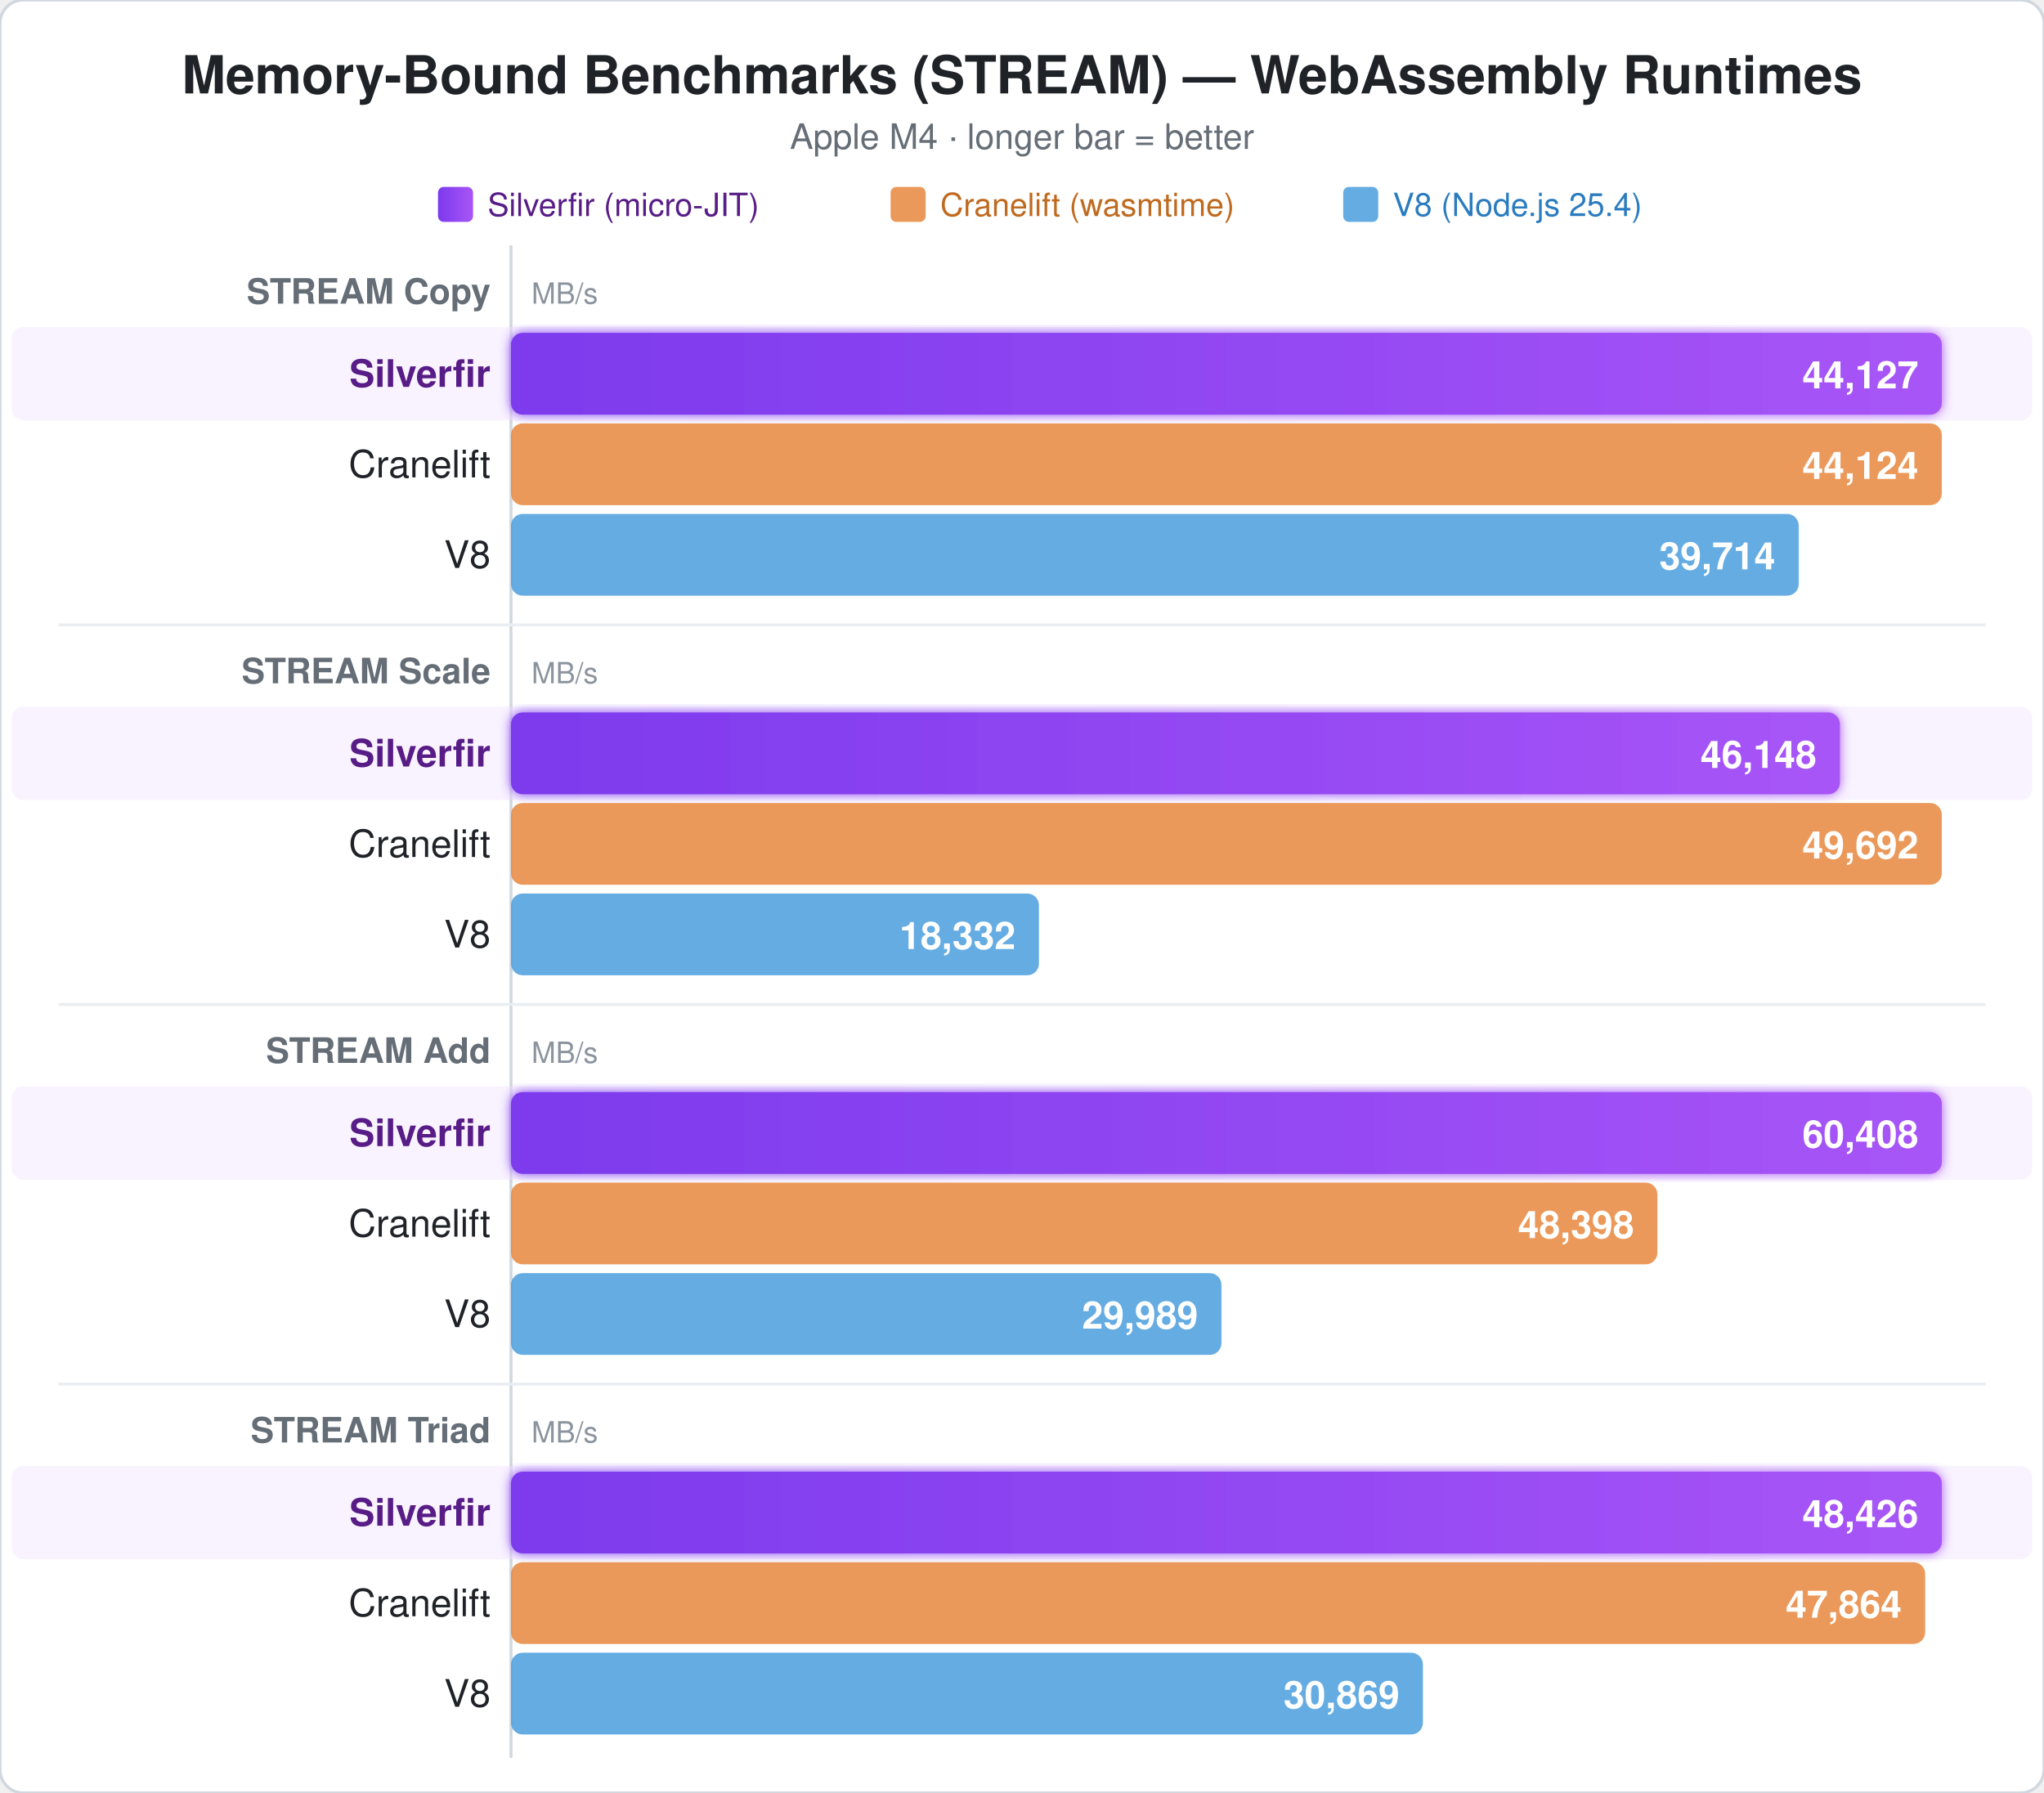
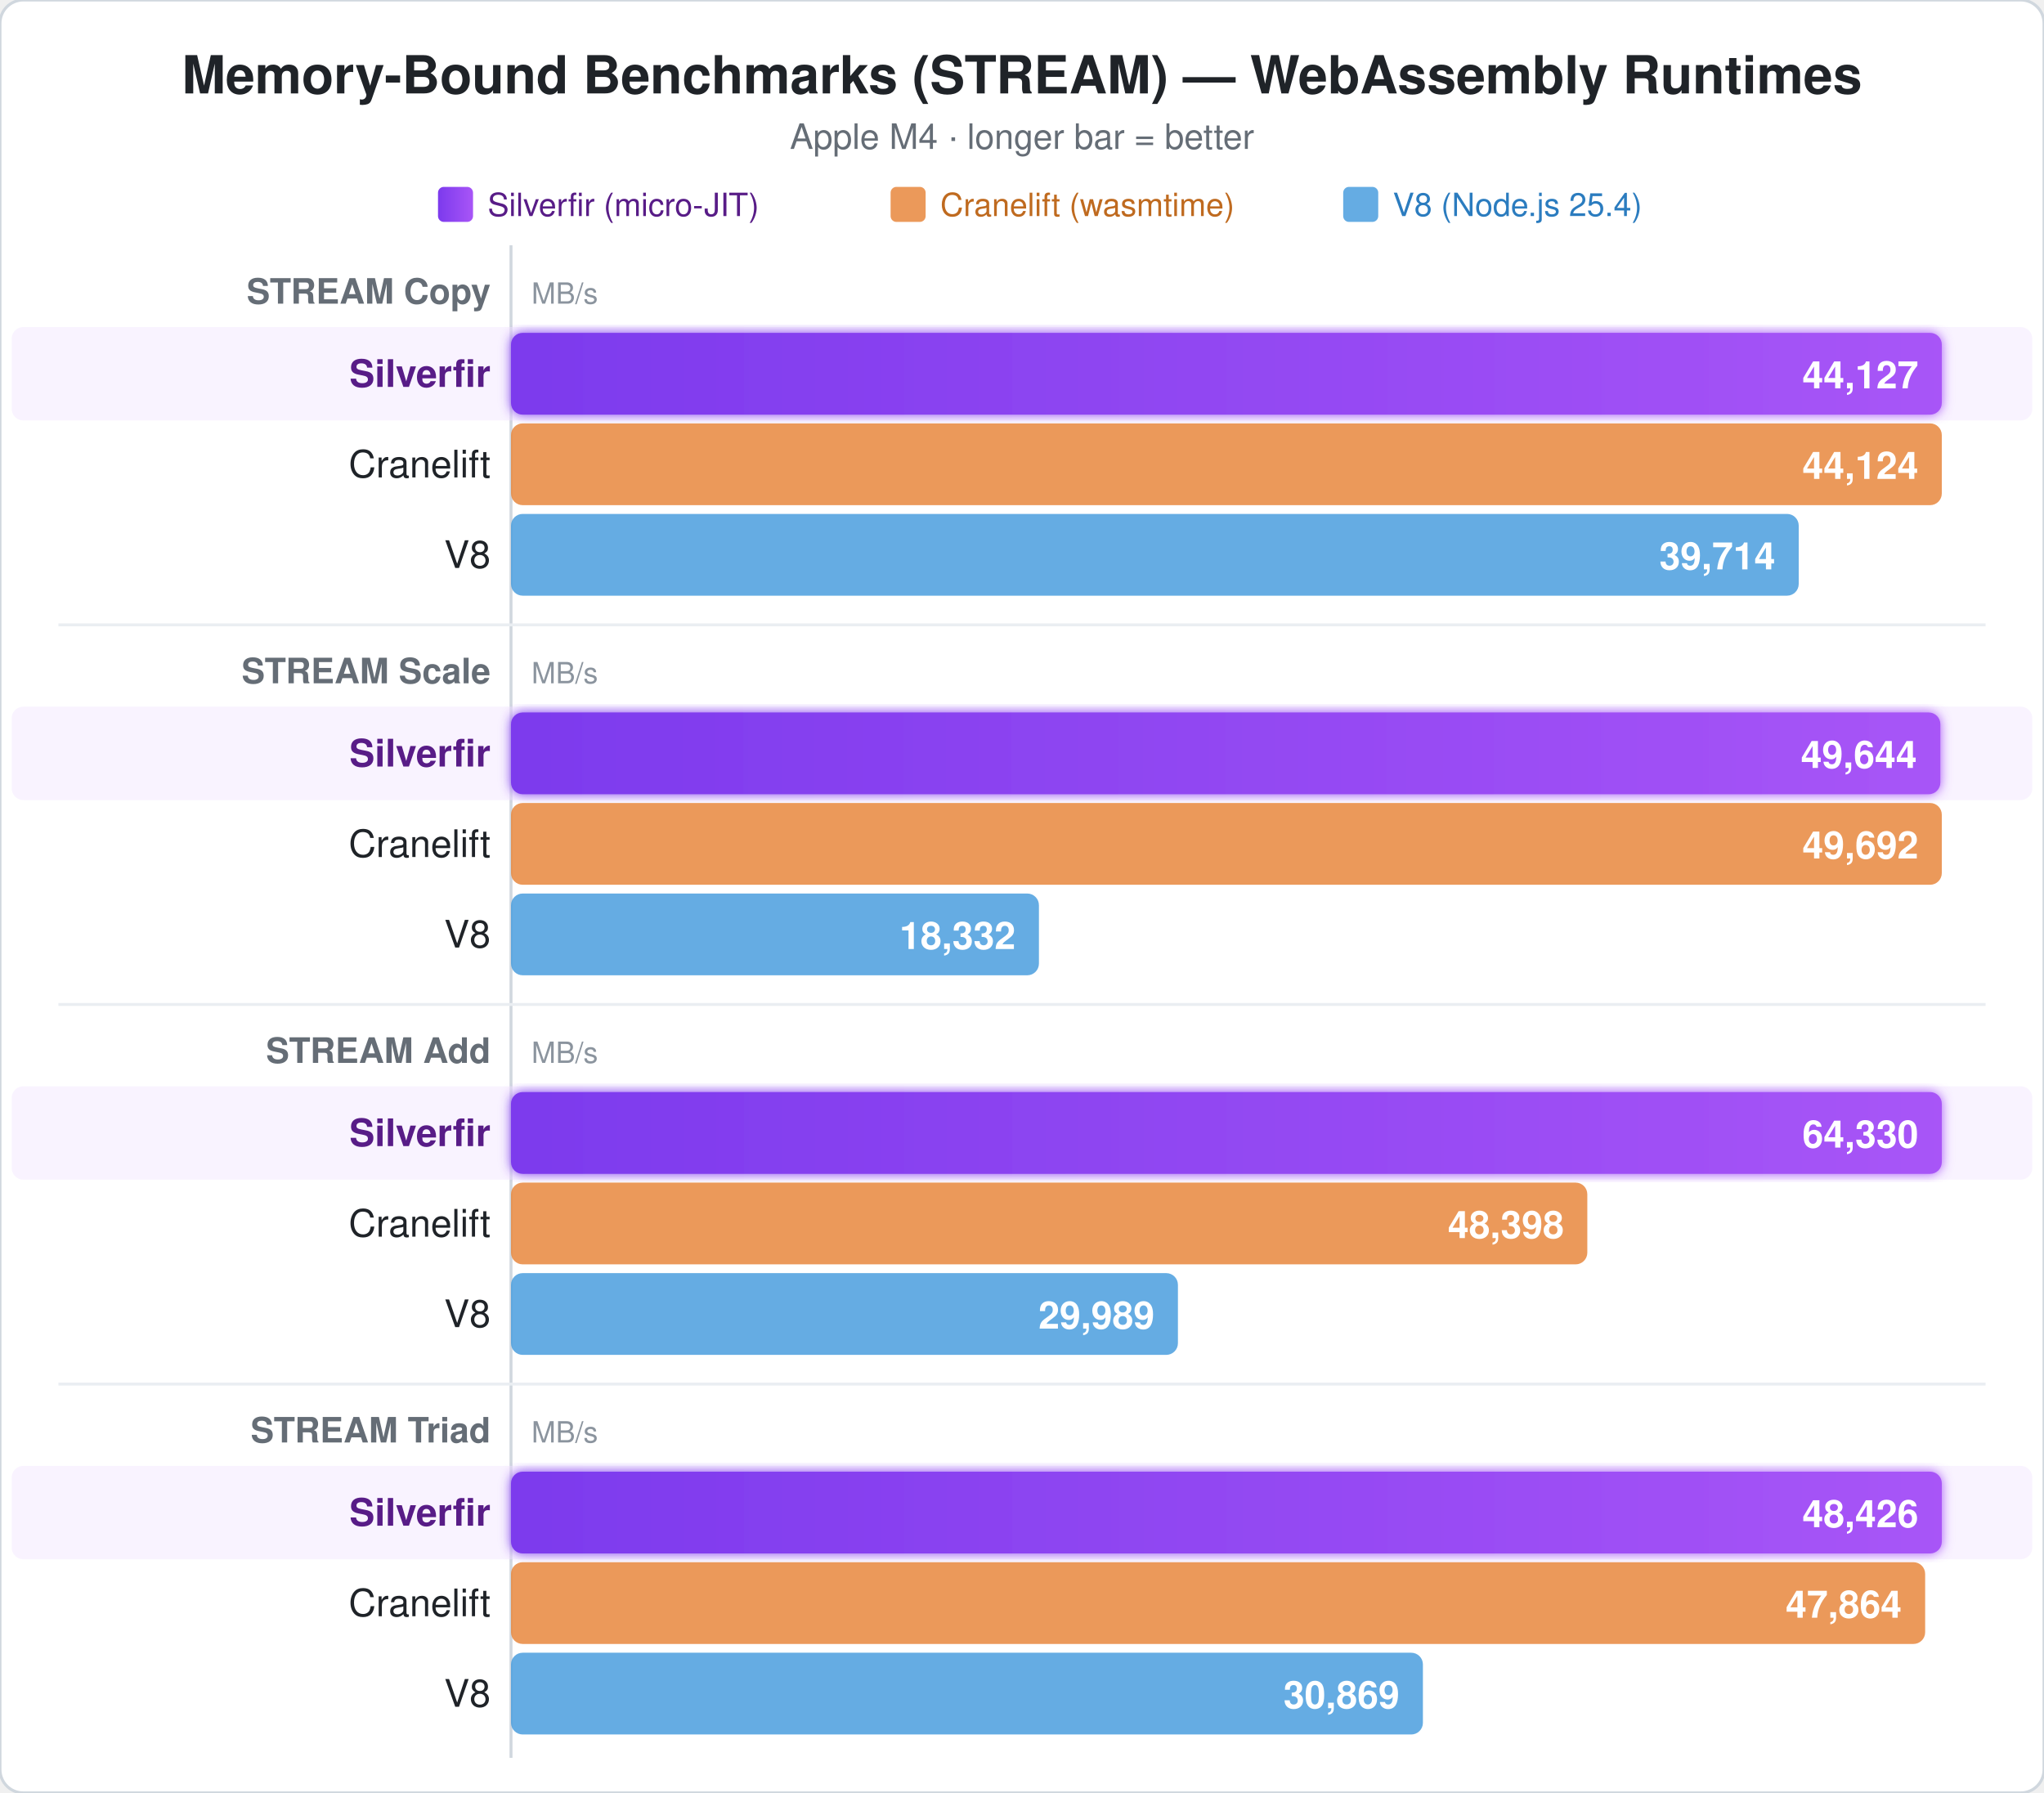
<svg xmlns="http://www.w3.org/2000/svg" role="img" viewBox="0 0 700 614" width="700" height="614">
  <defs>
    <linearGradient id="hlGrad" x1="0" y1="0" x2="1" y2="0">
      <stop offset="0%" stop-color="#7c3aed" />
      <stop offset="100%" stop-color="#a855f7" />
    </linearGradient>
    <filter id="glow">
      <feGaussianBlur stdDeviation="2" result="blur" />
      <feMerge>
        <feMergeNode in="blur" />
        <feMergeNode in="SourceGraphic" />
      </feMerge>
    </filter>
  </defs>
  <rect width="700" height="614" rx="8" ry="8" fill="#ffffff" stroke="#d0d7de" stroke-width="1" />
  <text x="350.0" y="32" text-anchor="middle" fill="#1f2328" font-family="Segoe UI,Helvetica,Arial,sans-serif" font-size="18" font-weight="600">Memory-Bound Benchmarks (STREAM) — WebAssembly Runtimes</text>
  <text x="350.0" y="51" text-anchor="middle" fill="#656d76" font-family="Segoe UI,Helvetica,Arial,sans-serif" font-size="12">Apple M4  ·  longer bar = better</text>
  <rect x="150.0" y="64" width="12" height="12" rx="2" fill="url(#hlGrad)" />
  <text x="167.0" y="74" fill="#581c87" font-family="Segoe UI,Helvetica,Arial,sans-serif" font-size="11">Silverfir (micro-JIT)</text>
  <rect x="305.0" y="64" width="12" height="12" rx="2" fill="#e8873d" opacity="0.85" />
  <text x="322.0" y="74" fill="#bf6a1f" font-family="Segoe UI,Helvetica,Arial,sans-serif" font-size="11">Cranelift (wasmtime)</text>
  <rect x="460.0" y="64" width="12" height="12" rx="2" fill="#4a9ede" opacity="0.85" />
  <text x="477.0" y="74" fill="#2b7cbf" font-family="Segoe UI,Helvetica,Arial,sans-serif" font-size="11">V8 (Node.js 25.4)</text>
  <line x1="175" y1="84" x2="175" y2="602" stroke="#d0d7de" stroke-width="1" />
  <text x="168" y="104.0" text-anchor="end" fill="#656d76" font-family="Segoe UI,Helvetica,Arial,sans-serif" font-size="12" font-weight="600">STREAM Copy</text>
  <text x="182" y="104.0" fill="#8b949e" font-family="Segoe UI,Helvetica,Arial,sans-serif" font-size="10">MB/s</text>
  <rect x="4" y="112" width="692" height="32" rx="4" fill="#f3e8ff" opacity="0.5" />
  <text x="168" y="132.5" text-anchor="end" fill="#581c87" font-family="Segoe UI,Helvetica,Arial,sans-serif" font-size="13" font-weight="700">Silverfir</text>
  <rect x="175" y="114" width="490.0" height="28" rx="4" fill="url(#hlGrad)" filter="url(#glow)">
    <animate attributeName="width" from="0" to="490.0" dur="0.35s" fill="freeze" />
  </rect>
  <text x="657.0" y="133.0" text-anchor="end" fill="#ffffff" font-family="Segoe UI,Helvetica,Arial,sans-serif" font-size="13" font-weight="700">44,127</text>
  <text x="168" y="163.5" text-anchor="end" fill="#1f2328" font-family="Segoe UI,Helvetica,Arial,sans-serif" font-size="13" font-weight="400">Cranelift</text>
  <rect x="175" y="145" width="490.0" height="28" rx="4" fill="#e8873d" opacity="0.85">
    <animate attributeName="width" from="0" to="490.0" dur="0.39s" fill="freeze" />
  </rect>
  <text x="657.0" y="164.0" text-anchor="end" fill="#ffffff" font-family="Segoe UI,Helvetica,Arial,sans-serif" font-size="13" font-weight="700">44,124</text>
  <text x="168" y="194.5" text-anchor="end" fill="#1f2328" font-family="Segoe UI,Helvetica,Arial,sans-serif" font-size="13" font-weight="400">V8</text>
  <rect x="175" y="176" width="441.0" height="28" rx="4" fill="#4a9ede" opacity="0.85">
    <animate attributeName="width" from="0" to="441.0" dur="0.43s" fill="freeze" />
  </rect>
  <text x="608.0" y="195.0" text-anchor="end" fill="#ffffff" font-family="Segoe UI,Helvetica,Arial,sans-serif" font-size="13" font-weight="700">39,714</text>
  <line x1="20" y1="214" x2="680" y2="214" stroke="#eaeef2" stroke-width="1" />
  <text x="168" y="234.0" text-anchor="end" fill="#656d76" font-family="Segoe UI,Helvetica,Arial,sans-serif" font-size="12" font-weight="600">STREAM Scale</text>
  <text x="182" y="234.0" fill="#8b949e" font-family="Segoe UI,Helvetica,Arial,sans-serif" font-size="10">MB/s</text>
  <rect x="4" y="242" width="692" height="32" rx="4" fill="#f3e8ff" opacity="0.5" />
  <text x="168" y="262.5" text-anchor="end" fill="#581c87" font-family="Segoe UI,Helvetica,Arial,sans-serif" font-size="13" font-weight="700">Silverfir</text>
-   <rect x="175" y="244" width="455.1" height="28" rx="4" fill="url(#hlGrad)" filter="url(#glow)">
-     <animate attributeName="width" from="0" to="455.1" dur="0.39s" fill="freeze" />
+   <rect x="175" y="244" width="489.5" height="28" rx="4" fill="url(#hlGrad)" filter="url(#glow)">
+     <animate attributeName="width" from="0" to="489.5" dur="0.39s" fill="freeze" />
  </rect>
-   <text x="622.1" y="263.0" text-anchor="end" fill="#ffffff" font-family="Segoe UI,Helvetica,Arial,sans-serif" font-size="13" font-weight="700">46,148</text>
+   <text x="656.5" y="263.0" text-anchor="end" fill="#ffffff" font-family="Segoe UI,Helvetica,Arial,sans-serif" font-size="13" font-weight="700">49,644</text>
  <text x="168" y="293.5" text-anchor="end" fill="#1f2328" font-family="Segoe UI,Helvetica,Arial,sans-serif" font-size="13" font-weight="400">Cranelift</text>
  <rect x="175" y="275" width="490.0" height="28" rx="4" fill="#e8873d" opacity="0.85">
    <animate attributeName="width" from="0" to="490.0" dur="0.43s" fill="freeze" />
  </rect>
  <text x="657.0" y="294.0" text-anchor="end" fill="#ffffff" font-family="Segoe UI,Helvetica,Arial,sans-serif" font-size="13" font-weight="700">49,692</text>
  <text x="168" y="324.5" text-anchor="end" fill="#1f2328" font-family="Segoe UI,Helvetica,Arial,sans-serif" font-size="13" font-weight="400">V8</text>
  <rect x="175" y="306" width="180.8" height="28" rx="4" fill="#4a9ede" opacity="0.85">
    <animate attributeName="width" from="0" to="180.8" dur="0.47s" fill="freeze" />
  </rect>
  <text x="347.8" y="325.0" text-anchor="end" fill="#ffffff" font-family="Segoe UI,Helvetica,Arial,sans-serif" font-size="13" font-weight="700">18,332</text>
  <line x1="20" y1="344" x2="680" y2="344" stroke="#eaeef2" stroke-width="1" />
  <text x="168" y="364.0" text-anchor="end" fill="#656d76" font-family="Segoe UI,Helvetica,Arial,sans-serif" font-size="12" font-weight="600">STREAM Add</text>
  <text x="182" y="364.0" fill="#8b949e" font-family="Segoe UI,Helvetica,Arial,sans-serif" font-size="10">MB/s</text>
  <rect x="4" y="372" width="692" height="32" rx="4" fill="#f3e8ff" opacity="0.5" />
  <text x="168" y="392.5" text-anchor="end" fill="#581c87" font-family="Segoe UI,Helvetica,Arial,sans-serif" font-size="13" font-weight="700">Silverfir</text>
  <rect x="175" y="374" width="490.0" height="28" rx="4" fill="url(#hlGrad)" filter="url(#glow)">
    <animate attributeName="width" from="0" to="490.0" dur="0.43s" fill="freeze" />
  </rect>
-   <text x="657.0" y="393.0" text-anchor="end" fill="#ffffff" font-family="Segoe UI,Helvetica,Arial,sans-serif" font-size="13" font-weight="700">60,408</text>
+   <text x="657.0" y="393.0" text-anchor="end" fill="#ffffff" font-family="Segoe UI,Helvetica,Arial,sans-serif" font-size="13" font-weight="700">64,330</text>
  <text x="168" y="423.5" text-anchor="end" fill="#1f2328" font-family="Segoe UI,Helvetica,Arial,sans-serif" font-size="13" font-weight="400">Cranelift</text>
-   <rect x="175" y="405" width="392.6" height="28" rx="4" fill="#e8873d" opacity="0.85">
-     <animate attributeName="width" from="0" to="392.6" dur="0.47s" fill="freeze" />
+   <rect x="175" y="405" width="368.6" height="28" rx="4" fill="#e8873d" opacity="0.85">
+     <animate attributeName="width" from="0" to="368.6" dur="0.47s" fill="freeze" />
  </rect>
-   <text x="559.6" y="424.0" text-anchor="end" fill="#ffffff" font-family="Segoe UI,Helvetica,Arial,sans-serif" font-size="13" font-weight="700">48,398</text>
+   <text x="535.6" y="424.0" text-anchor="end" fill="#ffffff" font-family="Segoe UI,Helvetica,Arial,sans-serif" font-size="13" font-weight="700">48,398</text>
  <text x="168" y="454.5" text-anchor="end" fill="#1f2328" font-family="Segoe UI,Helvetica,Arial,sans-serif" font-size="13" font-weight="400">V8</text>
-   <rect x="175" y="436" width="243.3" height="28" rx="4" fill="#4a9ede" opacity="0.85">
-     <animate attributeName="width" from="0" to="243.3" dur="0.51s" fill="freeze" />
+   <rect x="175" y="436" width="228.4" height="28" rx="4" fill="#4a9ede" opacity="0.85">
+     <animate attributeName="width" from="0" to="228.4" dur="0.51s" fill="freeze" />
  </rect>
-   <text x="410.3" y="455.0" text-anchor="end" fill="#ffffff" font-family="Segoe UI,Helvetica,Arial,sans-serif" font-size="13" font-weight="700">29,989</text>
+   <text x="395.4" y="455.0" text-anchor="end" fill="#ffffff" font-family="Segoe UI,Helvetica,Arial,sans-serif" font-size="13" font-weight="700">29,989</text>
  <line x1="20" y1="474" x2="680" y2="474" stroke="#eaeef2" stroke-width="1" />
  <text x="168" y="494.0" text-anchor="end" fill="#656d76" font-family="Segoe UI,Helvetica,Arial,sans-serif" font-size="12" font-weight="600">STREAM Triad</text>
  <text x="182" y="494.0" fill="#8b949e" font-family="Segoe UI,Helvetica,Arial,sans-serif" font-size="10">MB/s</text>
  <rect x="4" y="502" width="692" height="32" rx="4" fill="#f3e8ff" opacity="0.5" />
  <text x="168" y="522.5" text-anchor="end" fill="#581c87" font-family="Segoe UI,Helvetica,Arial,sans-serif" font-size="13" font-weight="700">Silverfir</text>
  <rect x="175" y="504" width="490.0" height="28" rx="4" fill="url(#hlGrad)" filter="url(#glow)">
    <animate attributeName="width" from="0" to="490.0" dur="0.47s" fill="freeze" />
  </rect>
  <text x="657.0" y="523.0" text-anchor="end" fill="#ffffff" font-family="Segoe UI,Helvetica,Arial,sans-serif" font-size="13" font-weight="700">48,426</text>
  <text x="168" y="553.5" text-anchor="end" fill="#1f2328" font-family="Segoe UI,Helvetica,Arial,sans-serif" font-size="13" font-weight="400">Cranelift</text>
  <rect x="175" y="535" width="484.3" height="28" rx="4" fill="#e8873d" opacity="0.85">
    <animate attributeName="width" from="0" to="484.3" dur="0.51s" fill="freeze" />
  </rect>
  <text x="651.3" y="554.0" text-anchor="end" fill="#ffffff" font-family="Segoe UI,Helvetica,Arial,sans-serif" font-size="13" font-weight="700">47,864</text>
  <text x="168" y="584.5" text-anchor="end" fill="#1f2328" font-family="Segoe UI,Helvetica,Arial,sans-serif" font-size="13" font-weight="400">V8</text>
  <rect x="175" y="566" width="312.3" height="28" rx="4" fill="#4a9ede" opacity="0.85">
    <animate attributeName="width" from="0" to="312.3" dur="0.55s" fill="freeze" />
  </rect>
  <text x="479.3" y="585.0" text-anchor="end" fill="#ffffff" font-family="Segoe UI,Helvetica,Arial,sans-serif" font-size="13" font-weight="700">30,869</text>
</svg>
